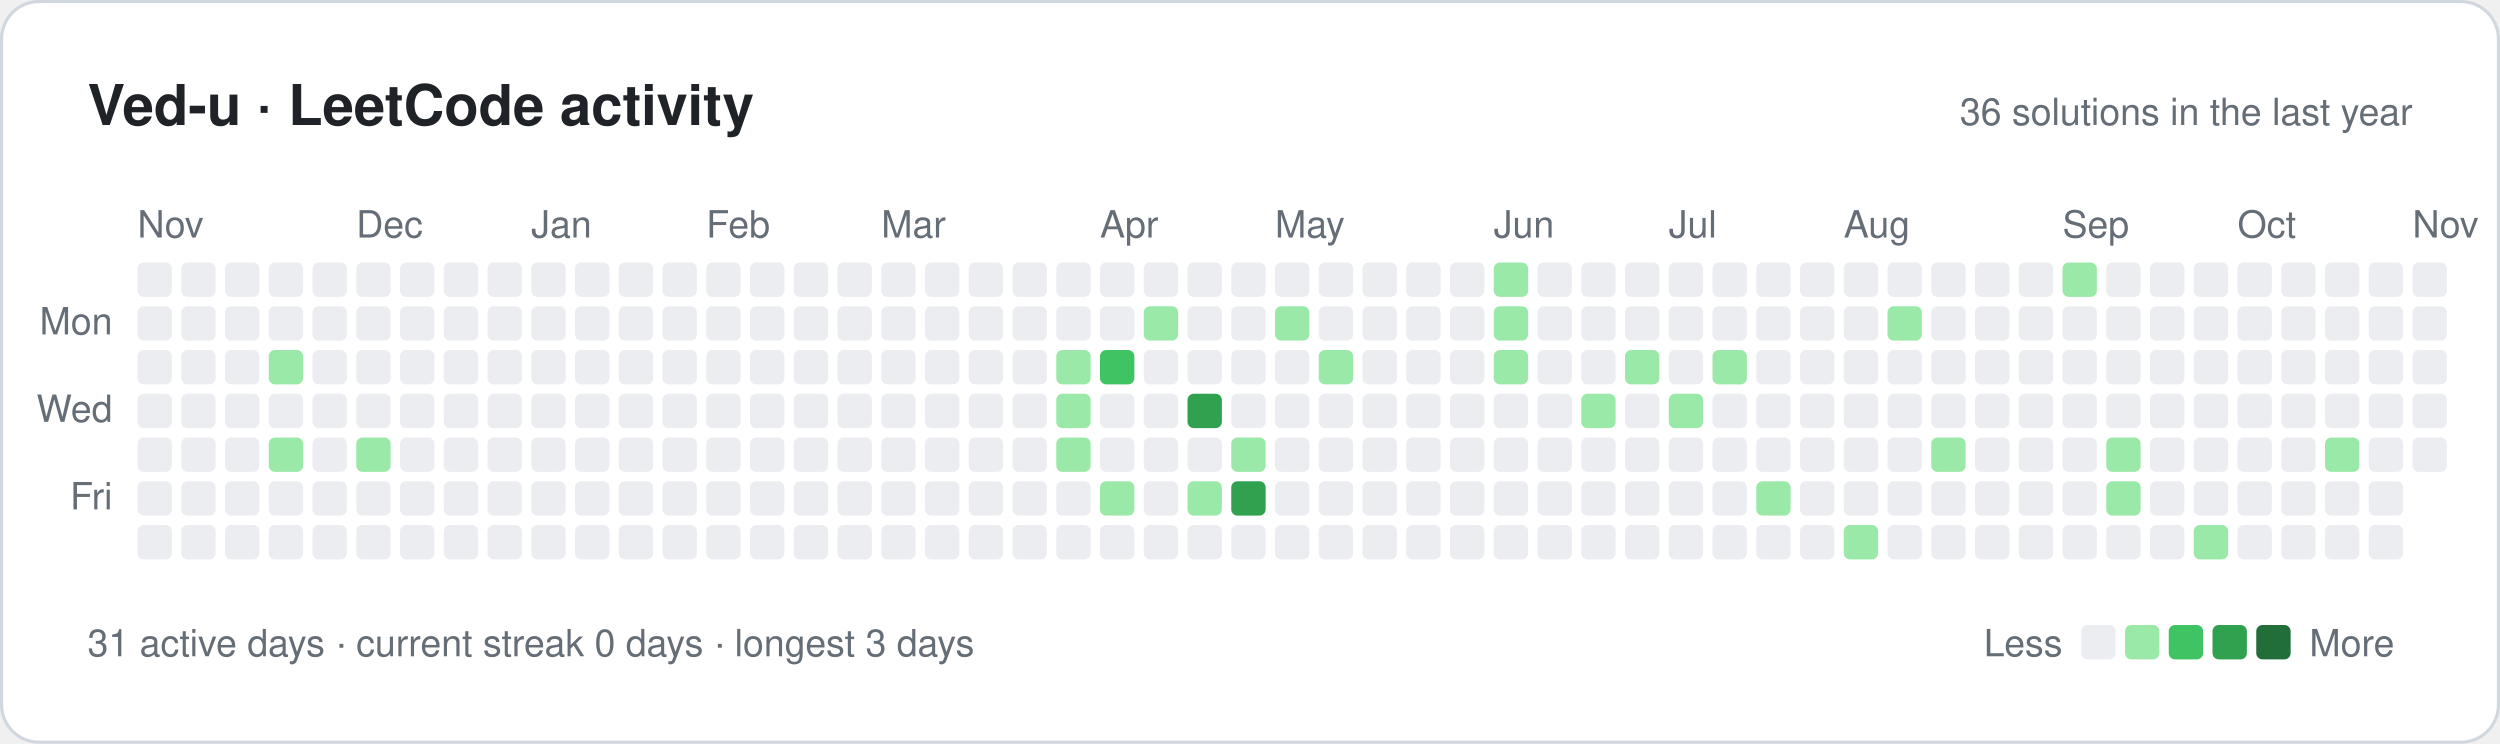
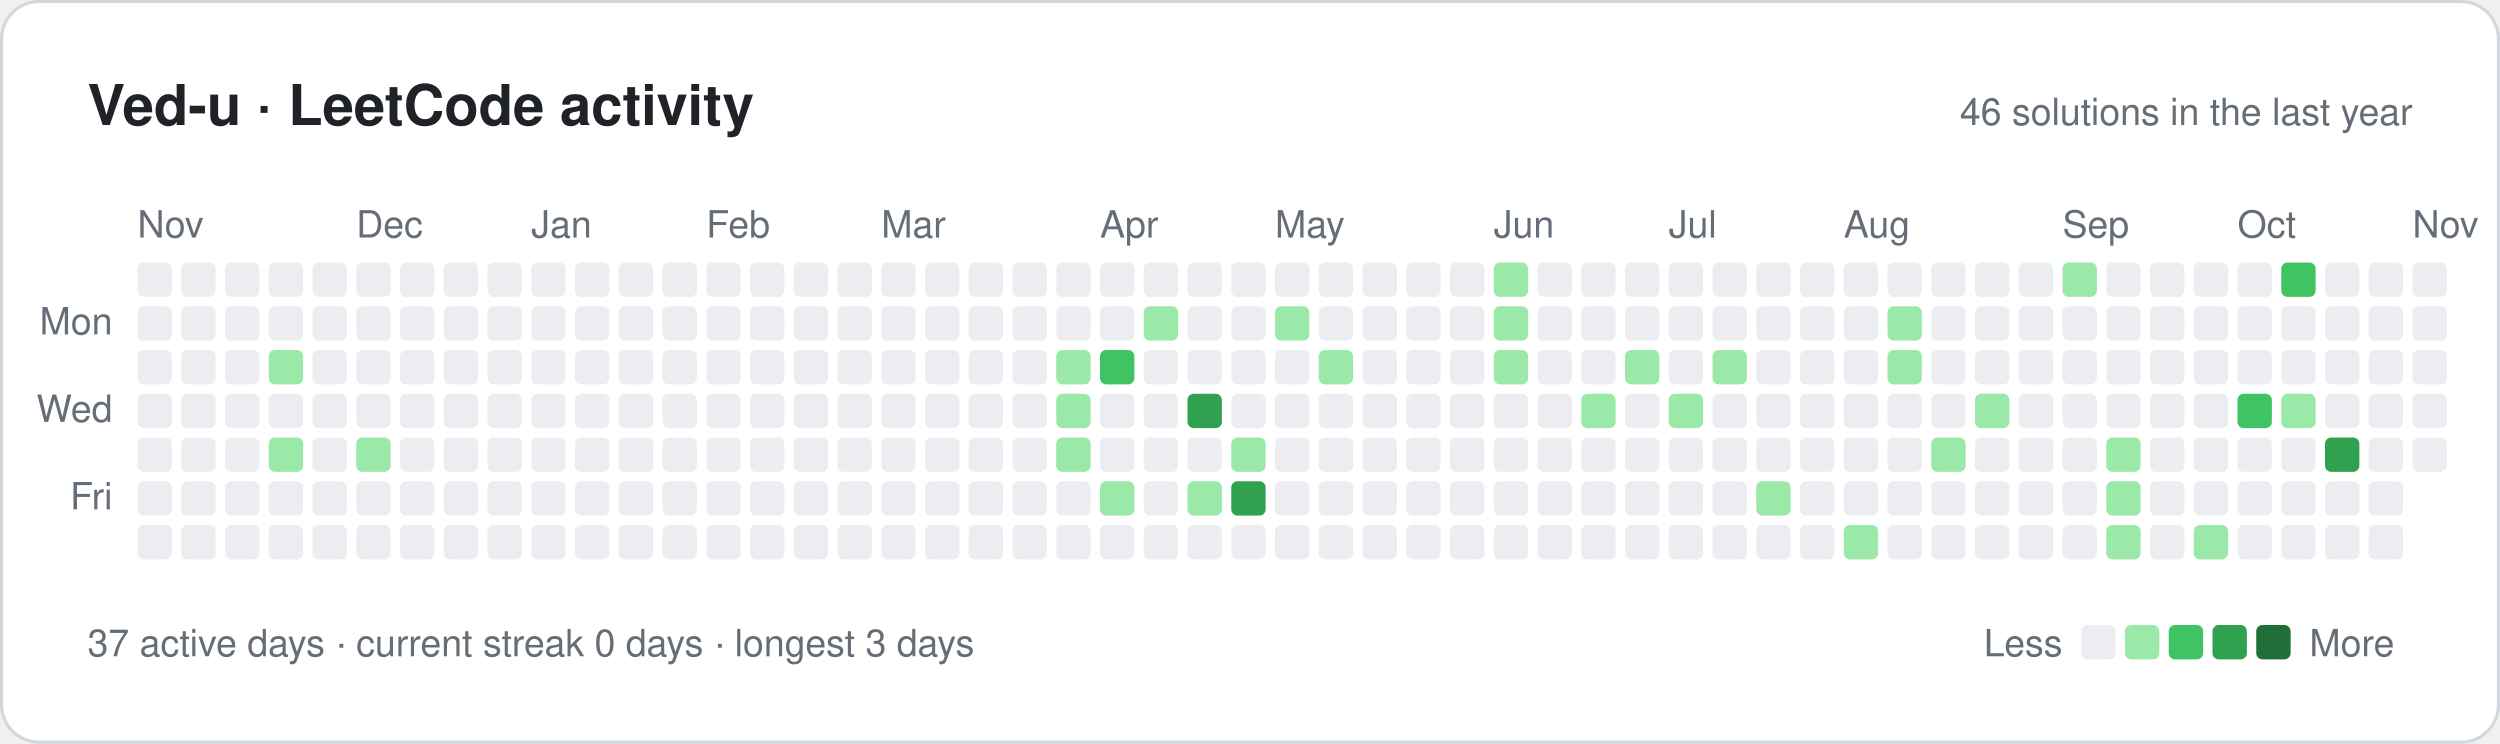
<svg xmlns="http://www.w3.org/2000/svg" width="800" height="238" viewBox="0 0 800 238" font-family="-apple-system,BlinkMacSystemFont,'Segoe UI',Helvetica,Arial,sans-serif" role="img" aria-labelledby="t">
  <style>
.bg{fill:#ffffff;stroke:#d0d7de}.title{fill:#1f2328;font-size:18px;font-weight:600}.muted{fill:#656d76;font-size:12px}
.label{fill:#1f2328;font-size:13px;font-weight:600}.value{fill:#1f2328;font-size:22px;font-weight:700}.value-sm{fill:#1f2328;font-size:14px;font-weight:700}
.total{fill:#1f2328;font-size:30px;font-weight:700}.track{fill:#eaeef2}.ring-track{stroke:#eaeef2}.divider{stroke:#d0d7de}.grid{stroke:#d0d7de;fill:none}
@media (prefers-color-scheme: dark){.bg{fill:#0d1117;stroke:#30363d}.title,.label,.value,.value-sm,.total{fill:#e6edf3}.muted{fill:#8b949e}.track{fill:#21262d}.ring-track{stroke:#21262d}.divider{stroke:#30363d}.grid{stroke:#30363d}}
@keyframes ls-fade{from{opacity:0;transform:translateY(6px)}to{opacity:1;transform:none}}
@keyframes ls-grow{from{transform:scaleX(0)}to{transform:scaleX(1)}}
@keyframes ls-pop{from{opacity:0;transform:scale(.2)}to{opacity:1;transform:scale(1)}}
@keyframes ls-pulse{0%,100%{opacity:1}50%{opacity:.3}}
.fade{animation:ls-fade .6s ease-out both}
.grow{transform-box:fill-box;transform-origin:left center;animation:ls-grow .9s cubic-bezier(.2,.7,.3,1) both}
.pulse{animation:ls-pulse 1.8s ease-in-out infinite}
.d1{animation-delay:0.12s}
.d2{animation-delay:0.24s}
.d3{animation-delay:0.36s}
.d4{animation-delay:0.48s}
.d5{animation-delay:0.60s}
.d6{animation-delay:0.72s}
.d7{animation-delay:0.84s}
.d8{animation-delay:0.96s}
@media (prefers-reduced-motion: reduce){*{animation:none!important}}
.h0{fill:#ebedf0}.h1{fill:#9be9a8}.h2{fill:#40c463}.h3{fill:#30a14e}.h4{fill:#216e39}
@media (prefers-color-scheme: dark){.h0{fill:#161b22}.h1{fill:#0e4429}.h2{fill:#006d32}.h3{fill:#26a641}.h4{fill:#39d353}}
</style>
  <rect x="0.5" y="0.5" width="799" height="237" rx="12" class="bg" />
  <g class="fade">
    <text x="28" y="40" class="title">Ved-u · LeetCode activity</text>
-     <text x="772" y="40" class="muted" text-anchor="end">36 solutions in the last year</text>
+     <text x="772" y="40" class="muted" text-anchor="end">46 solutions in the last year</text>
  </g>
  <text x="44" y="76" class="muted" font-size="11">Nov</text>
  <text x="114" y="76" class="muted" font-size="11">Dec</text>
  <text x="170" y="76" class="muted" font-size="11">Jan</text>
  <text x="226" y="76" class="muted" font-size="11">Feb</text>
  <text x="282" y="76" class="muted" font-size="11">Mar</text>
  <text x="352" y="76" class="muted" font-size="11">Apr</text>
  <text x="408" y="76" class="muted" font-size="11">May</text>
  <text x="478" y="76" class="muted" font-size="11">Jun</text>
  <text x="534" y="76" class="muted" font-size="11">Jul</text>
  <text x="590" y="76" class="muted" font-size="11">Aug</text>
  <text x="660" y="76" class="muted" font-size="11">Sep</text>
  <text x="716" y="76" class="muted" font-size="11">Oct</text>
  <text x="772" y="76" class="muted" font-size="11">Nov</text>
  <text x="36" y="107" class="muted" font-size="10" text-anchor="end">Mon</text>
  <text x="36" y="135" class="muted" font-size="10" text-anchor="end">Wed</text>
  <text x="36" y="163" class="muted" font-size="10" text-anchor="end">Fri</text>
  <g class="fade d1">
    <rect x="44" y="84" width="11" height="11" rx="2" class="h0" />
    <rect x="44" y="98" width="11" height="11" rx="2" class="h0" />
    <rect x="44" y="112" width="11" height="11" rx="2" class="h0" />
    <rect x="44" y="126" width="11" height="11" rx="2" class="h0" />
    <rect x="44" y="140" width="11" height="11" rx="2" class="h0" />
    <rect x="44" y="154" width="11" height="11" rx="2" class="h0" />
    <rect x="44" y="168" width="11" height="11" rx="2" class="h0" />
    <rect x="58" y="84" width="11" height="11" rx="2" class="h0" />
    <rect x="58" y="98" width="11" height="11" rx="2" class="h0" />
    <rect x="58" y="112" width="11" height="11" rx="2" class="h0" />
    <rect x="58" y="126" width="11" height="11" rx="2" class="h0" />
    <rect x="58" y="140" width="11" height="11" rx="2" class="h0" />
    <rect x="58" y="154" width="11" height="11" rx="2" class="h0" />
    <rect x="58" y="168" width="11" height="11" rx="2" class="h0" />
    <rect x="72" y="84" width="11" height="11" rx="2" class="h0" />
    <rect x="72" y="98" width="11" height="11" rx="2" class="h0" />
    <rect x="72" y="112" width="11" height="11" rx="2" class="h0" />
    <rect x="72" y="126" width="11" height="11" rx="2" class="h0" />
    <rect x="72" y="140" width="11" height="11" rx="2" class="h0" />
    <rect x="72" y="154" width="11" height="11" rx="2" class="h0" />
    <rect x="72" y="168" width="11" height="11" rx="2" class="h0" />
    <rect x="86" y="84" width="11" height="11" rx="2" class="h0" />
    <rect x="86" y="98" width="11" height="11" rx="2" class="h0" />
    <rect x="86" y="112" width="11" height="11" rx="2" class="h1" />
    <rect x="86" y="126" width="11" height="11" rx="2" class="h0" />
    <rect x="86" y="140" width="11" height="11" rx="2" class="h1" />
    <rect x="86" y="154" width="11" height="11" rx="2" class="h0" />
    <rect x="86" y="168" width="11" height="11" rx="2" class="h0" />
    <rect x="100" y="84" width="11" height="11" rx="2" class="h0" />
    <rect x="100" y="98" width="11" height="11" rx="2" class="h0" />
    <rect x="100" y="112" width="11" height="11" rx="2" class="h0" />
    <rect x="100" y="126" width="11" height="11" rx="2" class="h0" />
    <rect x="100" y="140" width="11" height="11" rx="2" class="h0" />
    <rect x="100" y="154" width="11" height="11" rx="2" class="h0" />
    <rect x="100" y="168" width="11" height="11" rx="2" class="h0" />
    <rect x="114" y="84" width="11" height="11" rx="2" class="h0" />
    <rect x="114" y="98" width="11" height="11" rx="2" class="h0" />
    <rect x="114" y="112" width="11" height="11" rx="2" class="h0" />
    <rect x="114" y="126" width="11" height="11" rx="2" class="h0" />
    <rect x="114" y="140" width="11" height="11" rx="2" class="h1" />
    <rect x="114" y="154" width="11" height="11" rx="2" class="h0" />
    <rect x="114" y="168" width="11" height="11" rx="2" class="h0" />
    <rect x="128" y="84" width="11" height="11" rx="2" class="h0" />
    <rect x="128" y="98" width="11" height="11" rx="2" class="h0" />
    <rect x="128" y="112" width="11" height="11" rx="2" class="h0" />
    <rect x="128" y="126" width="11" height="11" rx="2" class="h0" />
    <rect x="128" y="140" width="11" height="11" rx="2" class="h0" />
    <rect x="128" y="154" width="11" height="11" rx="2" class="h0" />
    <rect x="128" y="168" width="11" height="11" rx="2" class="h0" />
    <rect x="142" y="84" width="11" height="11" rx="2" class="h0" />
    <rect x="142" y="98" width="11" height="11" rx="2" class="h0" />
    <rect x="142" y="112" width="11" height="11" rx="2" class="h0" />
    <rect x="142" y="126" width="11" height="11" rx="2" class="h0" />
    <rect x="142" y="140" width="11" height="11" rx="2" class="h0" />
    <rect x="142" y="154" width="11" height="11" rx="2" class="h0" />
    <rect x="142" y="168" width="11" height="11" rx="2" class="h0" />
    <rect x="156" y="84" width="11" height="11" rx="2" class="h0" />
    <rect x="156" y="98" width="11" height="11" rx="2" class="h0" />
    <rect x="156" y="112" width="11" height="11" rx="2" class="h0" />
    <rect x="156" y="126" width="11" height="11" rx="2" class="h0" />
    <rect x="156" y="140" width="11" height="11" rx="2" class="h0" />
    <rect x="156" y="154" width="11" height="11" rx="2" class="h0" />
    <rect x="156" y="168" width="11" height="11" rx="2" class="h0" />
    <rect x="170" y="84" width="11" height="11" rx="2" class="h0" />
    <rect x="170" y="98" width="11" height="11" rx="2" class="h0" />
    <rect x="170" y="112" width="11" height="11" rx="2" class="h0" />
    <rect x="170" y="126" width="11" height="11" rx="2" class="h0" />
    <rect x="170" y="140" width="11" height="11" rx="2" class="h0" />
    <rect x="170" y="154" width="11" height="11" rx="2" class="h0" />
    <rect x="170" y="168" width="11" height="11" rx="2" class="h0" />
    <rect x="184" y="84" width="11" height="11" rx="2" class="h0" />
    <rect x="184" y="98" width="11" height="11" rx="2" class="h0" />
    <rect x="184" y="112" width="11" height="11" rx="2" class="h0" />
    <rect x="184" y="126" width="11" height="11" rx="2" class="h0" />
    <rect x="184" y="140" width="11" height="11" rx="2" class="h0" />
    <rect x="184" y="154" width="11" height="11" rx="2" class="h0" />
    <rect x="184" y="168" width="11" height="11" rx="2" class="h0" />
    <rect x="198" y="84" width="11" height="11" rx="2" class="h0" />
    <rect x="198" y="98" width="11" height="11" rx="2" class="h0" />
    <rect x="198" y="112" width="11" height="11" rx="2" class="h0" />
    <rect x="198" y="126" width="11" height="11" rx="2" class="h0" />
    <rect x="198" y="140" width="11" height="11" rx="2" class="h0" />
    <rect x="198" y="154" width="11" height="11" rx="2" class="h0" />
    <rect x="198" y="168" width="11" height="11" rx="2" class="h0" />
    <rect x="212" y="84" width="11" height="11" rx="2" class="h0" />
    <rect x="212" y="98" width="11" height="11" rx="2" class="h0" />
    <rect x="212" y="112" width="11" height="11" rx="2" class="h0" />
    <rect x="212" y="126" width="11" height="11" rx="2" class="h0" />
    <rect x="212" y="140" width="11" height="11" rx="2" class="h0" />
    <rect x="212" y="154" width="11" height="11" rx="2" class="h0" />
    <rect x="212" y="168" width="11" height="11" rx="2" class="h0" />
    <rect x="226" y="84" width="11" height="11" rx="2" class="h0" />
    <rect x="226" y="98" width="11" height="11" rx="2" class="h0" />
    <rect x="226" y="112" width="11" height="11" rx="2" class="h0" />
    <rect x="226" y="126" width="11" height="11" rx="2" class="h0" />
    <rect x="226" y="140" width="11" height="11" rx="2" class="h0" />
    <rect x="226" y="154" width="11" height="11" rx="2" class="h0" />
    <rect x="226" y="168" width="11" height="11" rx="2" class="h0" />
    <rect x="240" y="84" width="11" height="11" rx="2" class="h0" />
    <rect x="240" y="98" width="11" height="11" rx="2" class="h0" />
    <rect x="240" y="112" width="11" height="11" rx="2" class="h0" />
    <rect x="240" y="126" width="11" height="11" rx="2" class="h0" />
    <rect x="240" y="140" width="11" height="11" rx="2" class="h0" />
    <rect x="240" y="154" width="11" height="11" rx="2" class="h0" />
    <rect x="240" y="168" width="11" height="11" rx="2" class="h0" />
    <rect x="254" y="84" width="11" height="11" rx="2" class="h0" />
    <rect x="254" y="98" width="11" height="11" rx="2" class="h0" />
    <rect x="254" y="112" width="11" height="11" rx="2" class="h0" />
    <rect x="254" y="126" width="11" height="11" rx="2" class="h0" />
    <rect x="254" y="140" width="11" height="11" rx="2" class="h0" />
    <rect x="254" y="154" width="11" height="11" rx="2" class="h0" />
    <rect x="254" y="168" width="11" height="11" rx="2" class="h0" />
    <rect x="268" y="84" width="11" height="11" rx="2" class="h0" />
    <rect x="268" y="98" width="11" height="11" rx="2" class="h0" />
    <rect x="268" y="112" width="11" height="11" rx="2" class="h0" />
    <rect x="268" y="126" width="11" height="11" rx="2" class="h0" />
    <rect x="268" y="140" width="11" height="11" rx="2" class="h0" />
    <rect x="268" y="154" width="11" height="11" rx="2" class="h0" />
    <rect x="268" y="168" width="11" height="11" rx="2" class="h0" />
    <rect x="282" y="84" width="11" height="11" rx="2" class="h0" />
    <rect x="282" y="98" width="11" height="11" rx="2" class="h0" />
    <rect x="282" y="112" width="11" height="11" rx="2" class="h0" />
    <rect x="282" y="126" width="11" height="11" rx="2" class="h0" />
    <rect x="282" y="140" width="11" height="11" rx="2" class="h0" />
    <rect x="282" y="154" width="11" height="11" rx="2" class="h0" />
    <rect x="282" y="168" width="11" height="11" rx="2" class="h0" />
    <rect x="296" y="84" width="11" height="11" rx="2" class="h0" />
    <rect x="296" y="98" width="11" height="11" rx="2" class="h0" />
    <rect x="296" y="112" width="11" height="11" rx="2" class="h0" />
    <rect x="296" y="126" width="11" height="11" rx="2" class="h0" />
    <rect x="296" y="140" width="11" height="11" rx="2" class="h0" />
    <rect x="296" y="154" width="11" height="11" rx="2" class="h0" />
    <rect x="296" y="168" width="11" height="11" rx="2" class="h0" />
    <rect x="310" y="84" width="11" height="11" rx="2" class="h0" />
    <rect x="310" y="98" width="11" height="11" rx="2" class="h0" />
    <rect x="310" y="112" width="11" height="11" rx="2" class="h0" />
    <rect x="310" y="126" width="11" height="11" rx="2" class="h0" />
    <rect x="310" y="140" width="11" height="11" rx="2" class="h0" />
    <rect x="310" y="154" width="11" height="11" rx="2" class="h0" />
    <rect x="310" y="168" width="11" height="11" rx="2" class="h0" />
    <rect x="324" y="84" width="11" height="11" rx="2" class="h0" />
    <rect x="324" y="98" width="11" height="11" rx="2" class="h0" />
    <rect x="324" y="112" width="11" height="11" rx="2" class="h0" />
    <rect x="324" y="126" width="11" height="11" rx="2" class="h0" />
    <rect x="324" y="140" width="11" height="11" rx="2" class="h0" />
    <rect x="324" y="154" width="11" height="11" rx="2" class="h0" />
    <rect x="324" y="168" width="11" height="11" rx="2" class="h0" />
    <rect x="338" y="84" width="11" height="11" rx="2" class="h0" />
    <rect x="338" y="98" width="11" height="11" rx="2" class="h0" />
    <rect x="338" y="112" width="11" height="11" rx="2" class="h1" />
    <rect x="338" y="126" width="11" height="11" rx="2" class="h1" />
    <rect x="338" y="140" width="11" height="11" rx="2" class="h1" />
    <rect x="338" y="154" width="11" height="11" rx="2" class="h0" />
    <rect x="338" y="168" width="11" height="11" rx="2" class="h0" />
    <rect x="352" y="84" width="11" height="11" rx="2" class="h0" />
    <rect x="352" y="98" width="11" height="11" rx="2" class="h0" />
    <rect x="352" y="112" width="11" height="11" rx="2" class="h2" />
    <rect x="352" y="126" width="11" height="11" rx="2" class="h0" />
    <rect x="352" y="140" width="11" height="11" rx="2" class="h0" />
    <rect x="352" y="154" width="11" height="11" rx="2" class="h1" />
    <rect x="352" y="168" width="11" height="11" rx="2" class="h0" />
    <rect x="366" y="84" width="11" height="11" rx="2" class="h0" />
    <rect x="366" y="98" width="11" height="11" rx="2" class="h1" />
    <rect x="366" y="112" width="11" height="11" rx="2" class="h0" />
    <rect x="366" y="126" width="11" height="11" rx="2" class="h0" />
    <rect x="366" y="140" width="11" height="11" rx="2" class="h0" />
    <rect x="366" y="154" width="11" height="11" rx="2" class="h0" />
    <rect x="366" y="168" width="11" height="11" rx="2" class="h0" />
    <rect x="380" y="84" width="11" height="11" rx="2" class="h0" />
    <rect x="380" y="98" width="11" height="11" rx="2" class="h0" />
    <rect x="380" y="112" width="11" height="11" rx="2" class="h0" />
    <rect x="380" y="126" width="11" height="11" rx="2" class="h3" />
    <rect x="380" y="140" width="11" height="11" rx="2" class="h0" />
    <rect x="380" y="154" width="11" height="11" rx="2" class="h1" />
    <rect x="380" y="168" width="11" height="11" rx="2" class="h0" />
    <rect x="394" y="84" width="11" height="11" rx="2" class="h0" />
    <rect x="394" y="98" width="11" height="11" rx="2" class="h0" />
    <rect x="394" y="112" width="11" height="11" rx="2" class="h0" />
    <rect x="394" y="126" width="11" height="11" rx="2" class="h0" />
    <rect x="394" y="140" width="11" height="11" rx="2" class="h1" />
    <rect x="394" y="154" width="11" height="11" rx="2" class="h3" />
    <rect x="394" y="168" width="11" height="11" rx="2" class="h0" />
    <rect x="408" y="84" width="11" height="11" rx="2" class="h0" />
    <rect x="408" y="98" width="11" height="11" rx="2" class="h1" />
    <rect x="408" y="112" width="11" height="11" rx="2" class="h0" />
    <rect x="408" y="126" width="11" height="11" rx="2" class="h0" />
    <rect x="408" y="140" width="11" height="11" rx="2" class="h0" />
    <rect x="408" y="154" width="11" height="11" rx="2" class="h0" />
    <rect x="408" y="168" width="11" height="11" rx="2" class="h0" />
    <rect x="422" y="84" width="11" height="11" rx="2" class="h0" />
    <rect x="422" y="98" width="11" height="11" rx="2" class="h0" />
    <rect x="422" y="112" width="11" height="11" rx="2" class="h1" />
    <rect x="422" y="126" width="11" height="11" rx="2" class="h0" />
    <rect x="422" y="140" width="11" height="11" rx="2" class="h0" />
    <rect x="422" y="154" width="11" height="11" rx="2" class="h0" />
    <rect x="422" y="168" width="11" height="11" rx="2" class="h0" />
    <rect x="436" y="84" width="11" height="11" rx="2" class="h0" />
    <rect x="436" y="98" width="11" height="11" rx="2" class="h0" />
    <rect x="436" y="112" width="11" height="11" rx="2" class="h0" />
    <rect x="436" y="126" width="11" height="11" rx="2" class="h0" />
    <rect x="436" y="140" width="11" height="11" rx="2" class="h0" />
    <rect x="436" y="154" width="11" height="11" rx="2" class="h0" />
    <rect x="436" y="168" width="11" height="11" rx="2" class="h0" />
    <rect x="450" y="84" width="11" height="11" rx="2" class="h0" />
    <rect x="450" y="98" width="11" height="11" rx="2" class="h0" />
    <rect x="450" y="112" width="11" height="11" rx="2" class="h0" />
    <rect x="450" y="126" width="11" height="11" rx="2" class="h0" />
    <rect x="450" y="140" width="11" height="11" rx="2" class="h0" />
    <rect x="450" y="154" width="11" height="11" rx="2" class="h0" />
    <rect x="450" y="168" width="11" height="11" rx="2" class="h0" />
    <rect x="464" y="84" width="11" height="11" rx="2" class="h0" />
    <rect x="464" y="98" width="11" height="11" rx="2" class="h0" />
    <rect x="464" y="112" width="11" height="11" rx="2" class="h0" />
    <rect x="464" y="126" width="11" height="11" rx="2" class="h0" />
    <rect x="464" y="140" width="11" height="11" rx="2" class="h0" />
    <rect x="464" y="154" width="11" height="11" rx="2" class="h0" />
    <rect x="464" y="168" width="11" height="11" rx="2" class="h0" />
    <rect x="478" y="84" width="11" height="11" rx="2" class="h1" />
    <rect x="478" y="98" width="11" height="11" rx="2" class="h1" />
    <rect x="478" y="112" width="11" height="11" rx="2" class="h1" />
    <rect x="478" y="126" width="11" height="11" rx="2" class="h0" />
    <rect x="478" y="140" width="11" height="11" rx="2" class="h0" />
    <rect x="478" y="154" width="11" height="11" rx="2" class="h0" />
    <rect x="478" y="168" width="11" height="11" rx="2" class="h0" />
    <rect x="492" y="84" width="11" height="11" rx="2" class="h0" />
    <rect x="492" y="98" width="11" height="11" rx="2" class="h0" />
    <rect x="492" y="112" width="11" height="11" rx="2" class="h0" />
    <rect x="492" y="126" width="11" height="11" rx="2" class="h0" />
    <rect x="492" y="140" width="11" height="11" rx="2" class="h0" />
    <rect x="492" y="154" width="11" height="11" rx="2" class="h0" />
    <rect x="492" y="168" width="11" height="11" rx="2" class="h0" />
    <rect x="506" y="84" width="11" height="11" rx="2" class="h0" />
    <rect x="506" y="98" width="11" height="11" rx="2" class="h0" />
    <rect x="506" y="112" width="11" height="11" rx="2" class="h0" />
    <rect x="506" y="126" width="11" height="11" rx="2" class="h1" />
    <rect x="506" y="140" width="11" height="11" rx="2" class="h0" />
    <rect x="506" y="154" width="11" height="11" rx="2" class="h0" />
    <rect x="506" y="168" width="11" height="11" rx="2" class="h0" />
    <rect x="520" y="84" width="11" height="11" rx="2" class="h0" />
    <rect x="520" y="98" width="11" height="11" rx="2" class="h0" />
    <rect x="520" y="112" width="11" height="11" rx="2" class="h1" />
    <rect x="520" y="126" width="11" height="11" rx="2" class="h0" />
    <rect x="520" y="140" width="11" height="11" rx="2" class="h0" />
    <rect x="520" y="154" width="11" height="11" rx="2" class="h0" />
    <rect x="520" y="168" width="11" height="11" rx="2" class="h0" />
    <rect x="534" y="84" width="11" height="11" rx="2" class="h0" />
    <rect x="534" y="98" width="11" height="11" rx="2" class="h0" />
    <rect x="534" y="112" width="11" height="11" rx="2" class="h0" />
    <rect x="534" y="126" width="11" height="11" rx="2" class="h1" />
    <rect x="534" y="140" width="11" height="11" rx="2" class="h0" />
    <rect x="534" y="154" width="11" height="11" rx="2" class="h0" />
    <rect x="534" y="168" width="11" height="11" rx="2" class="h0" />
    <rect x="548" y="84" width="11" height="11" rx="2" class="h0" />
    <rect x="548" y="98" width="11" height="11" rx="2" class="h0" />
    <rect x="548" y="112" width="11" height="11" rx="2" class="h1" />
    <rect x="548" y="126" width="11" height="11" rx="2" class="h0" />
    <rect x="548" y="140" width="11" height="11" rx="2" class="h0" />
    <rect x="548" y="154" width="11" height="11" rx="2" class="h0" />
    <rect x="548" y="168" width="11" height="11" rx="2" class="h0" />
    <rect x="562" y="84" width="11" height="11" rx="2" class="h0" />
    <rect x="562" y="98" width="11" height="11" rx="2" class="h0" />
    <rect x="562" y="112" width="11" height="11" rx="2" class="h0" />
    <rect x="562" y="126" width="11" height="11" rx="2" class="h0" />
    <rect x="562" y="140" width="11" height="11" rx="2" class="h0" />
    <rect x="562" y="154" width="11" height="11" rx="2" class="h1" />
    <rect x="562" y="168" width="11" height="11" rx="2" class="h0" />
    <rect x="576" y="84" width="11" height="11" rx="2" class="h0" />
    <rect x="576" y="98" width="11" height="11" rx="2" class="h0" />
    <rect x="576" y="112" width="11" height="11" rx="2" class="h0" />
    <rect x="576" y="126" width="11" height="11" rx="2" class="h0" />
    <rect x="576" y="140" width="11" height="11" rx="2" class="h0" />
    <rect x="576" y="154" width="11" height="11" rx="2" class="h0" />
    <rect x="576" y="168" width="11" height="11" rx="2" class="h0" />
    <rect x="590" y="84" width="11" height="11" rx="2" class="h0" />
    <rect x="590" y="98" width="11" height="11" rx="2" class="h0" />
    <rect x="590" y="112" width="11" height="11" rx="2" class="h0" />
    <rect x="590" y="126" width="11" height="11" rx="2" class="h0" />
    <rect x="590" y="140" width="11" height="11" rx="2" class="h0" />
    <rect x="590" y="154" width="11" height="11" rx="2" class="h0" />
    <rect x="590" y="168" width="11" height="11" rx="2" class="h1" />
    <rect x="604" y="84" width="11" height="11" rx="2" class="h0" />
    <rect x="604" y="98" width="11" height="11" rx="2" class="h1" />
-     <rect x="604" y="112" width="11" height="11" rx="2" class="h0" />
+     <rect x="604" y="112" width="11" height="11" rx="2" class="h1" />
    <rect x="604" y="126" width="11" height="11" rx="2" class="h0" />
    <rect x="604" y="140" width="11" height="11" rx="2" class="h0" />
    <rect x="604" y="154" width="11" height="11" rx="2" class="h0" />
    <rect x="604" y="168" width="11" height="11" rx="2" class="h0" />
    <rect x="618" y="84" width="11" height="11" rx="2" class="h0" />
    <rect x="618" y="98" width="11" height="11" rx="2" class="h0" />
    <rect x="618" y="112" width="11" height="11" rx="2" class="h0" />
    <rect x="618" y="126" width="11" height="11" rx="2" class="h0" />
    <rect x="618" y="140" width="11" height="11" rx="2" class="h1" />
    <rect x="618" y="154" width="11" height="11" rx="2" class="h0" />
    <rect x="618" y="168" width="11" height="11" rx="2" class="h0" />
    <rect x="632" y="84" width="11" height="11" rx="2" class="h0" />
    <rect x="632" y="98" width="11" height="11" rx="2" class="h0" />
    <rect x="632" y="112" width="11" height="11" rx="2" class="h0" />
-     <rect x="632" y="126" width="11" height="11" rx="2" class="h0" />
+     <rect x="632" y="126" width="11" height="11" rx="2" class="h1" />
    <rect x="632" y="140" width="11" height="11" rx="2" class="h0" />
    <rect x="632" y="154" width="11" height="11" rx="2" class="h0" />
    <rect x="632" y="168" width="11" height="11" rx="2" class="h0" />
    <rect x="646" y="84" width="11" height="11" rx="2" class="h0" />
    <rect x="646" y="98" width="11" height="11" rx="2" class="h0" />
    <rect x="646" y="112" width="11" height="11" rx="2" class="h0" />
    <rect x="646" y="126" width="11" height="11" rx="2" class="h0" />
    <rect x="646" y="140" width="11" height="11" rx="2" class="h0" />
    <rect x="646" y="154" width="11" height="11" rx="2" class="h0" />
    <rect x="646" y="168" width="11" height="11" rx="2" class="h0" />
    <rect x="660" y="84" width="11" height="11" rx="2" class="h1" />
    <rect x="660" y="98" width="11" height="11" rx="2" class="h0" />
    <rect x="660" y="112" width="11" height="11" rx="2" class="h0" />
    <rect x="660" y="126" width="11" height="11" rx="2" class="h0" />
    <rect x="660" y="140" width="11" height="11" rx="2" class="h0" />
    <rect x="660" y="154" width="11" height="11" rx="2" class="h0" />
    <rect x="660" y="168" width="11" height="11" rx="2" class="h0" />
    <rect x="674" y="84" width="11" height="11" rx="2" class="h0" />
    <rect x="674" y="98" width="11" height="11" rx="2" class="h0" />
    <rect x="674" y="112" width="11" height="11" rx="2" class="h0" />
    <rect x="674" y="126" width="11" height="11" rx="2" class="h0" />
    <rect x="674" y="140" width="11" height="11" rx="2" class="h1" />
    <rect x="674" y="154" width="11" height="11" rx="2" class="h1" />
-     <rect x="674" y="168" width="11" height="11" rx="2" class="h0" />
+     <rect x="674" y="168" width="11" height="11" rx="2" class="h1" />
    <rect x="688" y="84" width="11" height="11" rx="2" class="h0" />
    <rect x="688" y="98" width="11" height="11" rx="2" class="h0" />
    <rect x="688" y="112" width="11" height="11" rx="2" class="h0" />
    <rect x="688" y="126" width="11" height="11" rx="2" class="h0" />
    <rect x="688" y="140" width="11" height="11" rx="2" class="h0" />
    <rect x="688" y="154" width="11" height="11" rx="2" class="h0" />
    <rect x="688" y="168" width="11" height="11" rx="2" class="h0" />
    <rect x="702" y="84" width="11" height="11" rx="2" class="h0" />
    <rect x="702" y="98" width="11" height="11" rx="2" class="h0" />
    <rect x="702" y="112" width="11" height="11" rx="2" class="h0" />
    <rect x="702" y="126" width="11" height="11" rx="2" class="h0" />
    <rect x="702" y="140" width="11" height="11" rx="2" class="h0" />
    <rect x="702" y="154" width="11" height="11" rx="2" class="h0" />
    <rect x="702" y="168" width="11" height="11" rx="2" class="h1" />
    <rect x="716" y="84" width="11" height="11" rx="2" class="h0" />
    <rect x="716" y="98" width="11" height="11" rx="2" class="h0" />
    <rect x="716" y="112" width="11" height="11" rx="2" class="h0" />
-     <rect x="716" y="126" width="11" height="11" rx="2" class="h0" />
+     <rect x="716" y="126" width="11" height="11" rx="2" class="h2" />
    <rect x="716" y="140" width="11" height="11" rx="2" class="h0" />
    <rect x="716" y="154" width="11" height="11" rx="2" class="h0" />
    <rect x="716" y="168" width="11" height="11" rx="2" class="h0" />
-     <rect x="730" y="84" width="11" height="11" rx="2" class="h0" />
+     <rect x="730" y="84" width="11" height="11" rx="2" class="h2" />
    <rect x="730" y="98" width="11" height="11" rx="2" class="h0" />
    <rect x="730" y="112" width="11" height="11" rx="2" class="h0" />
-     <rect x="730" y="126" width="11" height="11" rx="2" class="h0" />
+     <rect x="730" y="126" width="11" height="11" rx="2" class="h1" />
    <rect x="730" y="140" width="11" height="11" rx="2" class="h0" />
    <rect x="730" y="154" width="11" height="11" rx="2" class="h0" />
    <rect x="730" y="168" width="11" height="11" rx="2" class="h0" />
    <rect x="744" y="84" width="11" height="11" rx="2" class="h0" />
    <rect x="744" y="98" width="11" height="11" rx="2" class="h0" />
    <rect x="744" y="112" width="11" height="11" rx="2" class="h0" />
    <rect x="744" y="126" width="11" height="11" rx="2" class="h0" />
-     <rect x="744" y="140" width="11" height="11" rx="2" class="h1" />
+     <rect x="744" y="140" width="11" height="11" rx="2" class="h3" />
    <rect x="744" y="154" width="11" height="11" rx="2" class="h0" />
    <rect x="744" y="168" width="11" height="11" rx="2" class="h0" />
    <rect x="758" y="84" width="11" height="11" rx="2" class="h0" />
    <rect x="758" y="98" width="11" height="11" rx="2" class="h0" />
    <rect x="758" y="112" width="11" height="11" rx="2" class="h0" />
    <rect x="758" y="126" width="11" height="11" rx="2" class="h0" />
    <rect x="758" y="140" width="11" height="11" rx="2" class="h0" />
    <rect x="758" y="154" width="11" height="11" rx="2" class="h0" />
    <rect x="758" y="168" width="11" height="11" rx="2" class="h0" />
    <rect x="772" y="84" width="11" height="11" rx="2" class="h0" />
    <rect x="772" y="98" width="11" height="11" rx="2" class="h0" />
    <rect x="772" y="112" width="11" height="11" rx="2" class="h0" />
    <rect x="772" y="126" width="11" height="11" rx="2" class="h0" />
    <rect x="772" y="140" width="11" height="11" rx="2" class="h0" />
  </g>
-   <text x="28" y="210" class="muted">31 active days · current streak 0 days · longest 3 days</text>
+   <text x="28" y="210" class="muted">37 active days · current streak 0 days · longest 3 days</text>
  <text x="660" y="210" class="muted" text-anchor="end">Less</text>
  <rect x="666" y="200" width="11" height="11" rx="2" class="h0" />
  <rect x="680" y="200" width="11" height="11" rx="2" class="h1" />
  <rect x="694" y="200" width="11" height="11" rx="2" class="h2" />
  <rect x="708" y="200" width="11" height="11" rx="2" class="h3" />
  <rect x="722" y="200" width="11" height="11" rx="2" class="h4" />
  <text x="739" y="210" class="muted">More</text>
</svg>
